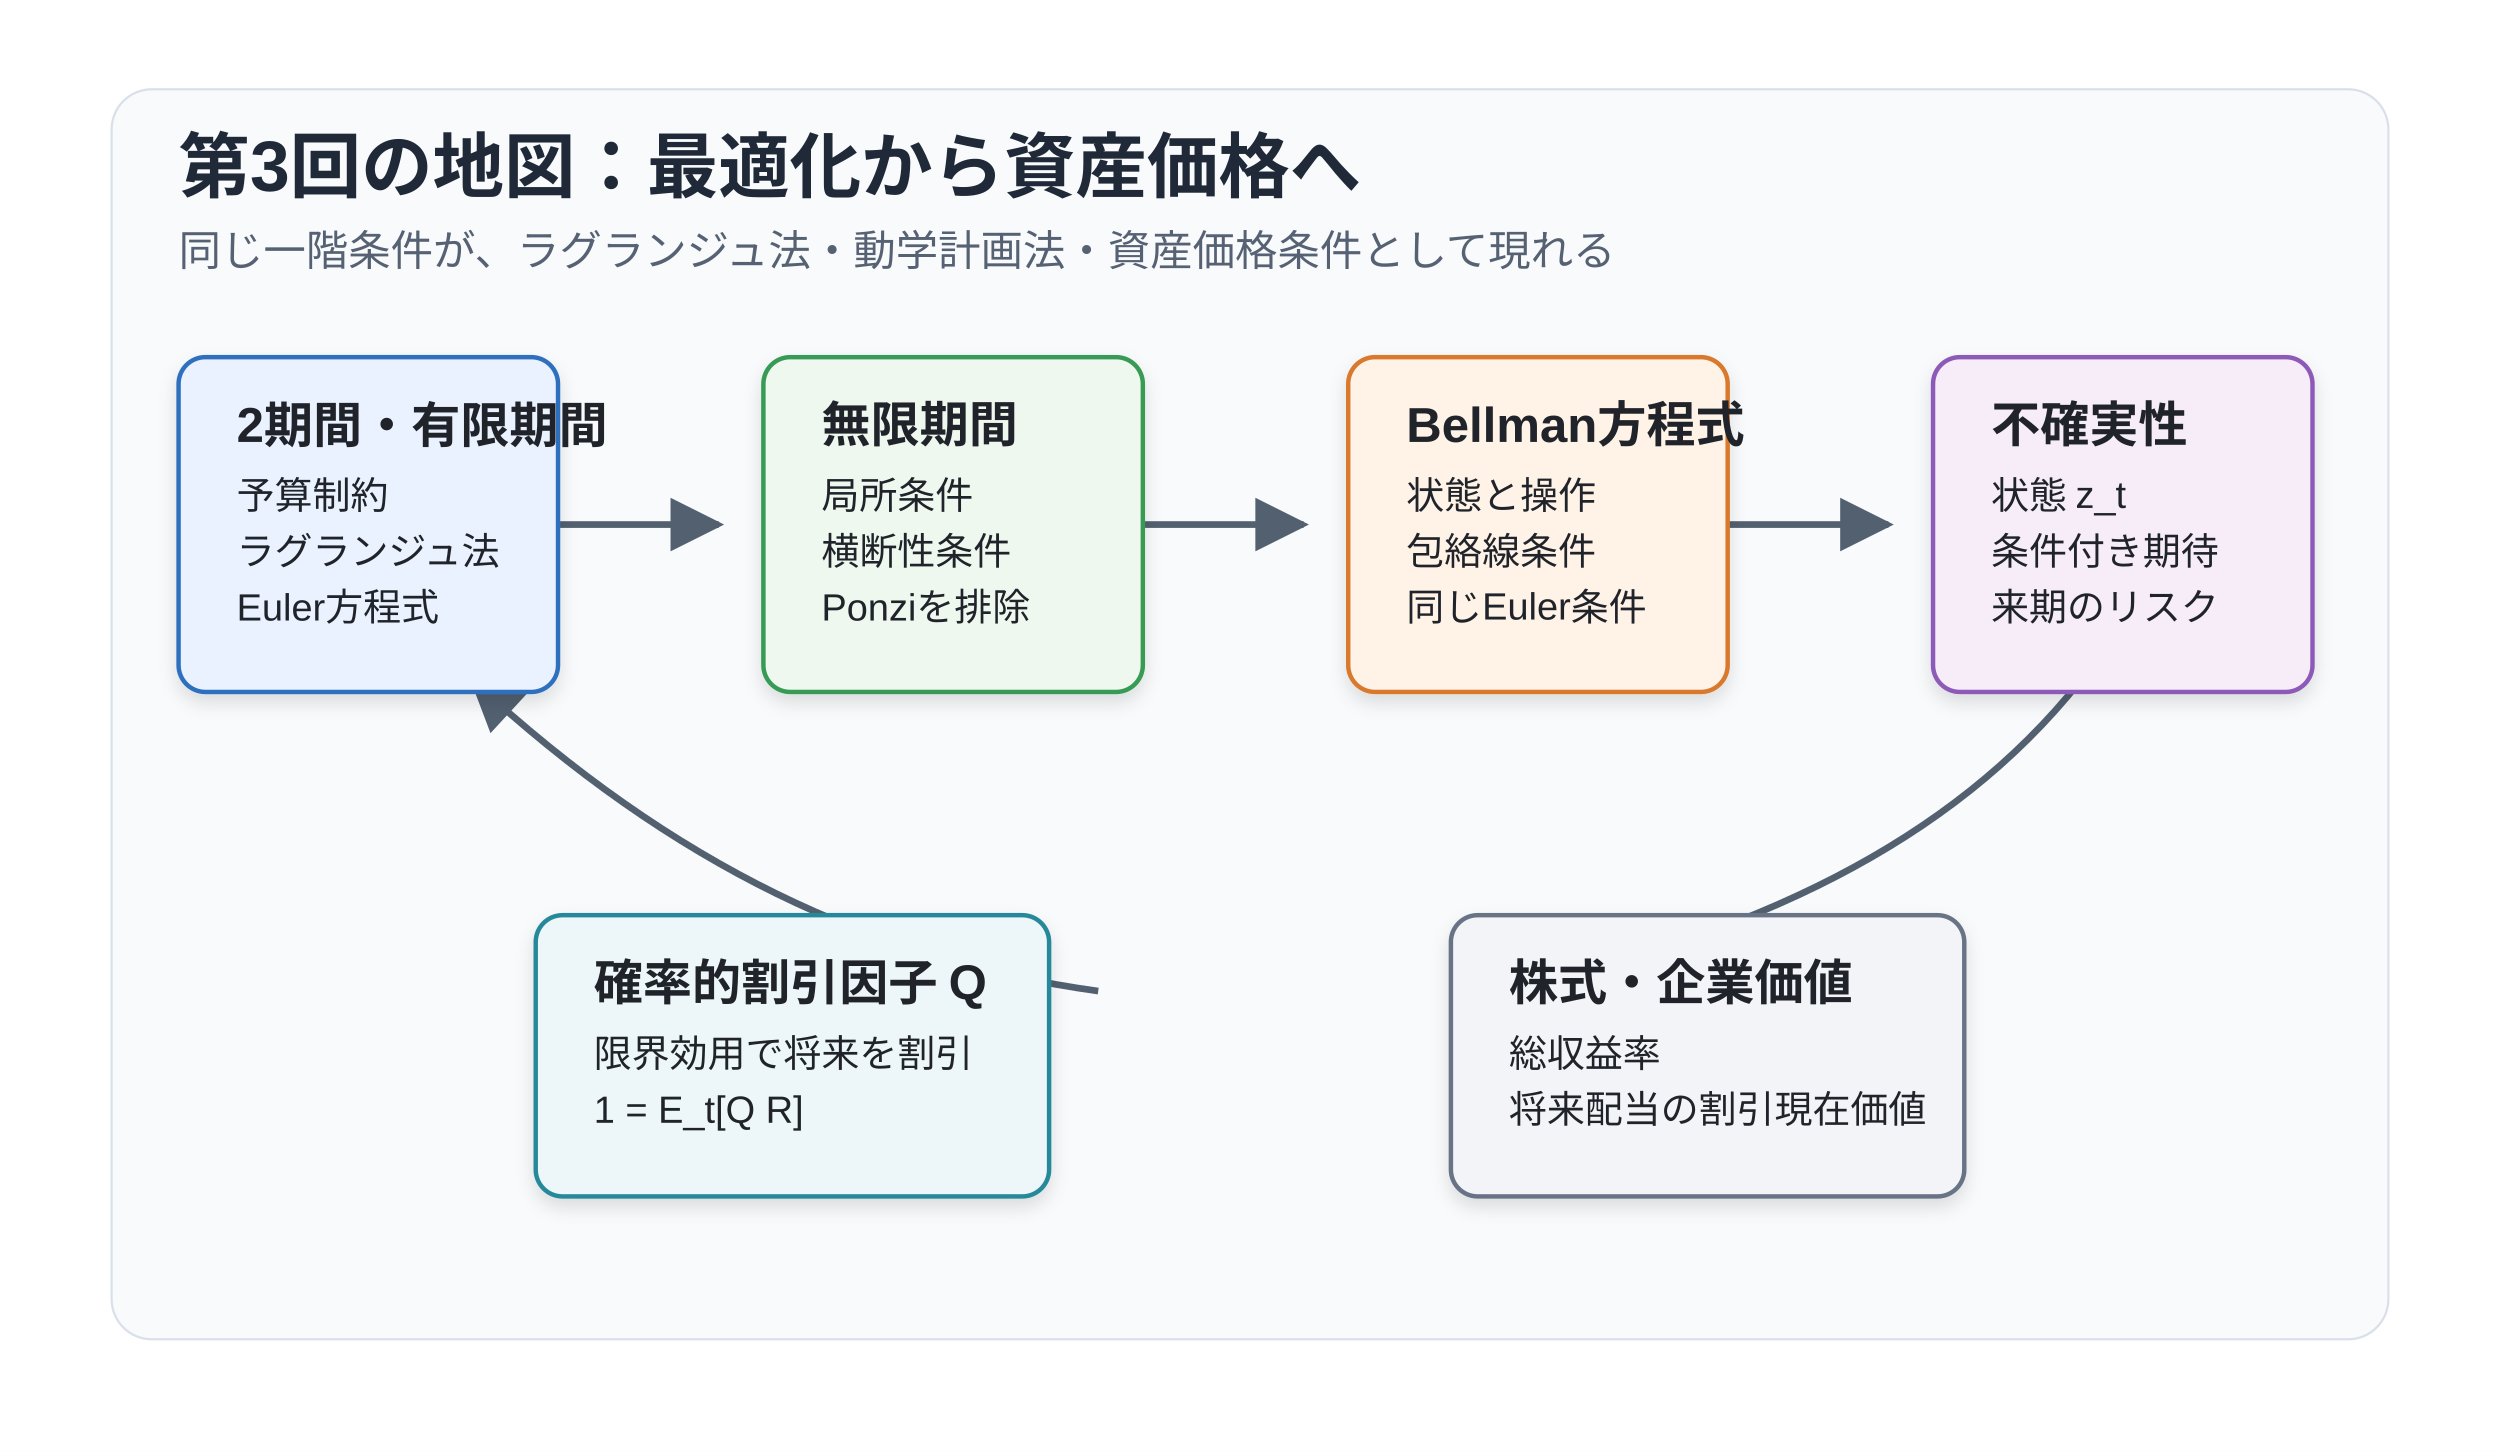
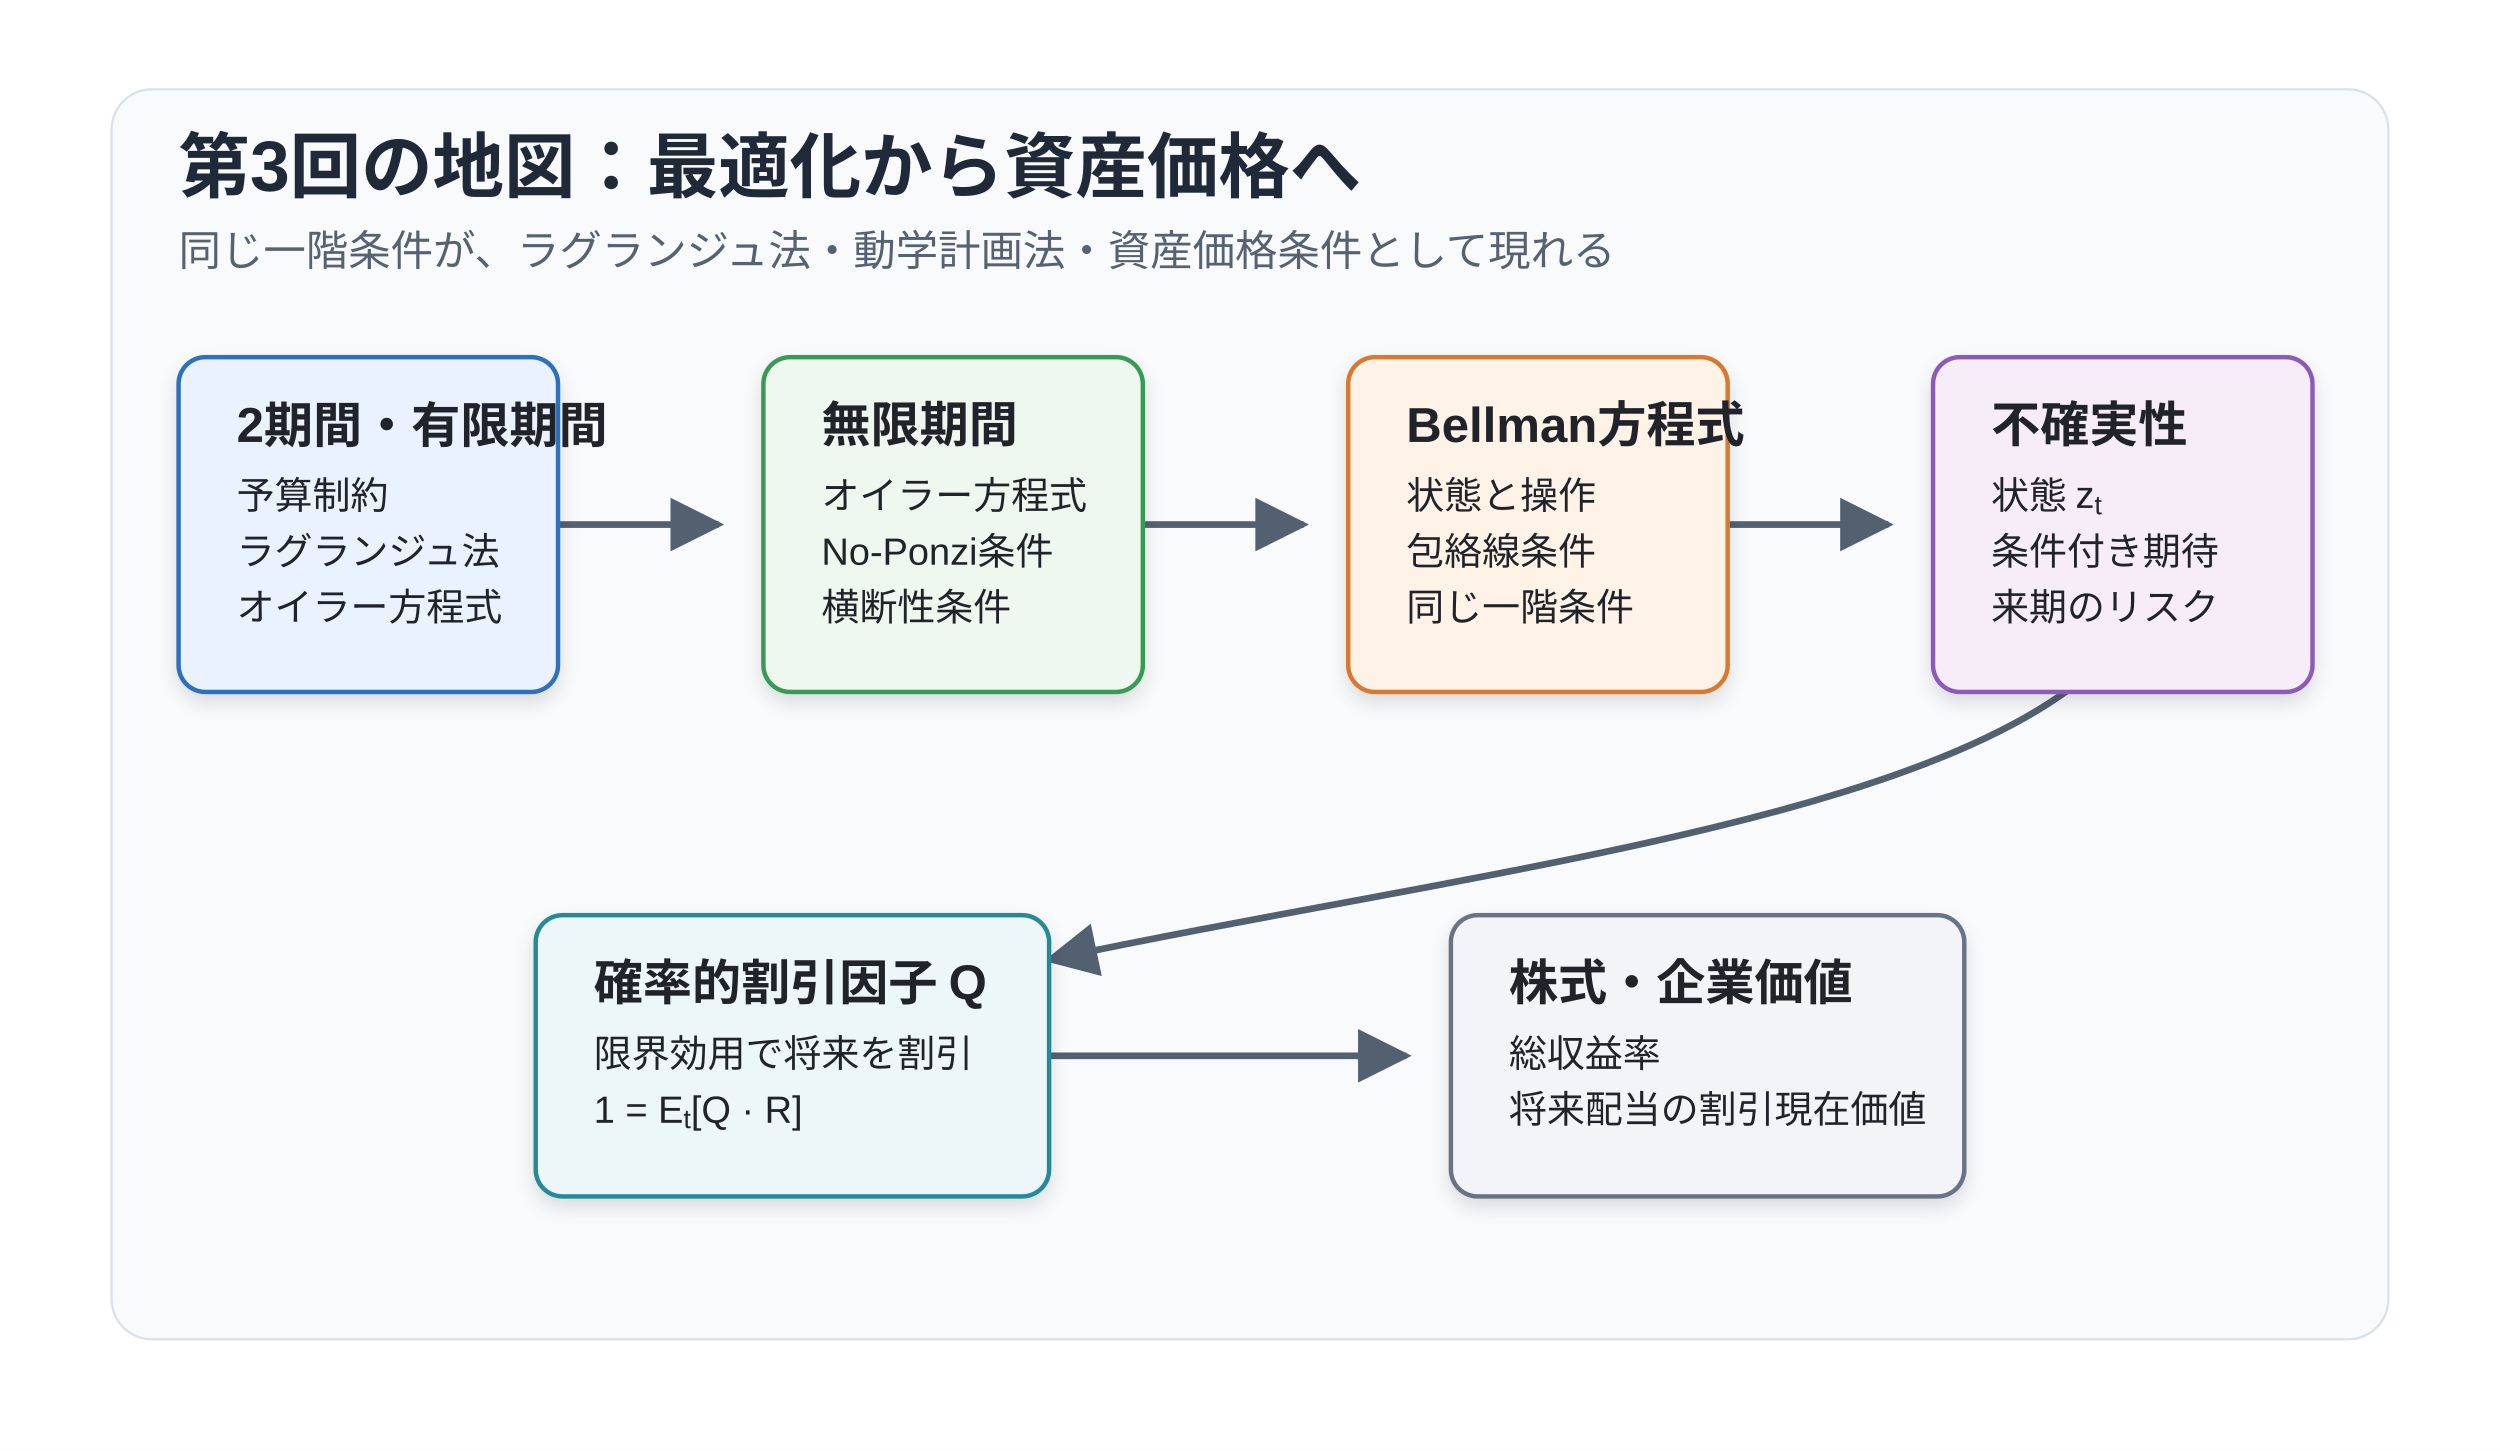
<svg xmlns="http://www.w3.org/2000/svg" width="1120" height="650" viewBox="0 0 1120 650" role="img" aria-labelledby="title desc">
  <defs>
    <marker id="arrow" viewBox="0 0 10 10" refX="9" refY="5" markerWidth="8" markerHeight="8" orient="auto">
      <path d="M 0 0 L 10 5 L 0 10 z" fill="#526070" />
    </marker>
    <filter id="shadow" x="-8%" y="-8%" width="116%" height="116%">
      <feDropShadow dx="0" dy="4" stdDeviation="4" flood-color="#000000" flood-opacity="0.12" />
    </filter>
  </defs>
  <rect width="1120" height="650" fill="#ffffff" />
  <rect x="50" y="40" width="1020" height="560" rx="18" fill="#f8fafc" stroke="#d9e0ea" />
  <g font-family="Arial, 'Hiragino Sans', 'Yu Gothic', sans-serif">
    <text x="80" y="86" font-size="32" font-weight="700" fill="#1f2937">第3回の地図：最適化から資産価格へ</text>
    <text x="80" y="119" font-size="19" fill="#566273">同じ一階条件が、ラグランジュ法・動学計画法・資産価格条件として現れる</text>
  </g>
  <g stroke="#526070" stroke-width="3" fill="none" marker-end="url(#arrow)">
    <path d="M 250 235 L 322 235" />
    <path d="M 512 235 L 584 235" />
    <path d="M 774 235 L 846 235" />
-     <path d="M 932 305 C 874 378 784 420 672 444" />
-     <path d="M 492 444 C 391 430 302 388 212 305" />
+     <path d="M 932 305 C 850 370 650 392 470 430" />
+     <path d="M 470 473 L 630 473" />
  </g>
  <g font-family="Arial, 'Hiragino Sans', 'Yu Gothic', sans-serif" filter="url(#shadow)">
    <rect x="80" y="160" width="170" height="150" rx="12" fill="#eaf2ff" stroke="#2f6fbe" stroke-width="2" />
    <rect x="342" y="160" width="170" height="150" rx="12" fill="#eef8ef" stroke="#379b55" stroke-width="2" />
    <rect x="604" y="160" width="170" height="150" rx="12" fill="#fff3e8" stroke="#d9792f" stroke-width="2" />
    <rect x="866" y="160" width="170" height="150" rx="12" fill="#f6edf9" stroke="#8d5ab8" stroke-width="2" />
    <rect x="240" y="410" width="230" height="126" rx="12" fill="#edf6f8" stroke="#27899a" stroke-width="2" />
    <rect x="650" y="410" width="230" height="126" rx="12" fill="#f2f4f8" stroke="#697386" stroke-width="2" />
  </g>
  <g font-family="Arial, 'Hiragino Sans', 'Yu Gothic', sans-serif" fill="#20242a">
    <text x="106" y="198" font-size="22" font-weight="700">2期間・有限期間</text>
    <text x="106" y="228" font-size="17">予算制約</text>
    <text x="106" y="253" font-size="17">ラグランジュ法</text>
-     <text x="106" y="278" font-size="17">Euler方程式</text>
+     <text x="106" y="278" font-size="17">オイラー方程式</text>
    <text x="368" y="198" font-size="22" font-weight="700">無限期間</text>
-     <text x="368" y="228" font-size="17">局所条件</text>
-     <text x="368" y="253" font-size="17">横断性条件</text>
-     <text x="368" y="278" font-size="17">Ponziを排除</text>
+     <text x="368" y="228" font-size="17">オイラー方程式</text>
+     <text x="368" y="253" font-size="17">No-Ponzi条件</text>
+     <text x="368" y="278" font-size="17">横断性条件</text>
    <text x="630" y="198" font-size="22" font-weight="700">Bellman方程式</text>
    <text x="630" y="228" font-size="17">状態と操作</text>
    <text x="630" y="253" font-size="17">包絡線条件</text>
-     <text x="630" y="278" font-size="17">同じEuler条件</text>
+     <text x="630" y="278" font-size="17">同じ一階条件</text>
    <text x="892" y="198" font-size="22" font-weight="700">不確実性</text>
-     <text x="892" y="228" font-size="17">状態 z_t</text>
+     <text x="892" y="228" font-size="17">状態 z<tspan baseline-shift="sub" font-size="12">t</tspan>
+     </text>
    <text x="892" y="253" font-size="17">条件付き期待</text>
    <text x="892" y="278" font-size="17">来期のリスク</text>
    <text x="266" y="448" font-size="22" font-weight="700">確率的割引因子 Q</text>
    <text x="266" y="478" font-size="17">限界効用で将来を割引</text>
-     <text x="266" y="503" font-size="17">1 = E_t[Q R]</text>
+     <text x="266" y="503" font-size="17">1 = E<tspan baseline-shift="sub" font-size="12">t</tspan>[Q · R]</text>
    <text x="676" y="448" font-size="22" font-weight="700">株式・企業価値</text>
    <text x="676" y="478" font-size="17">総収益率</text>
    <text x="676" y="503" font-size="17">将来配当の割引現在価値</text>
  </g>
</svg>
